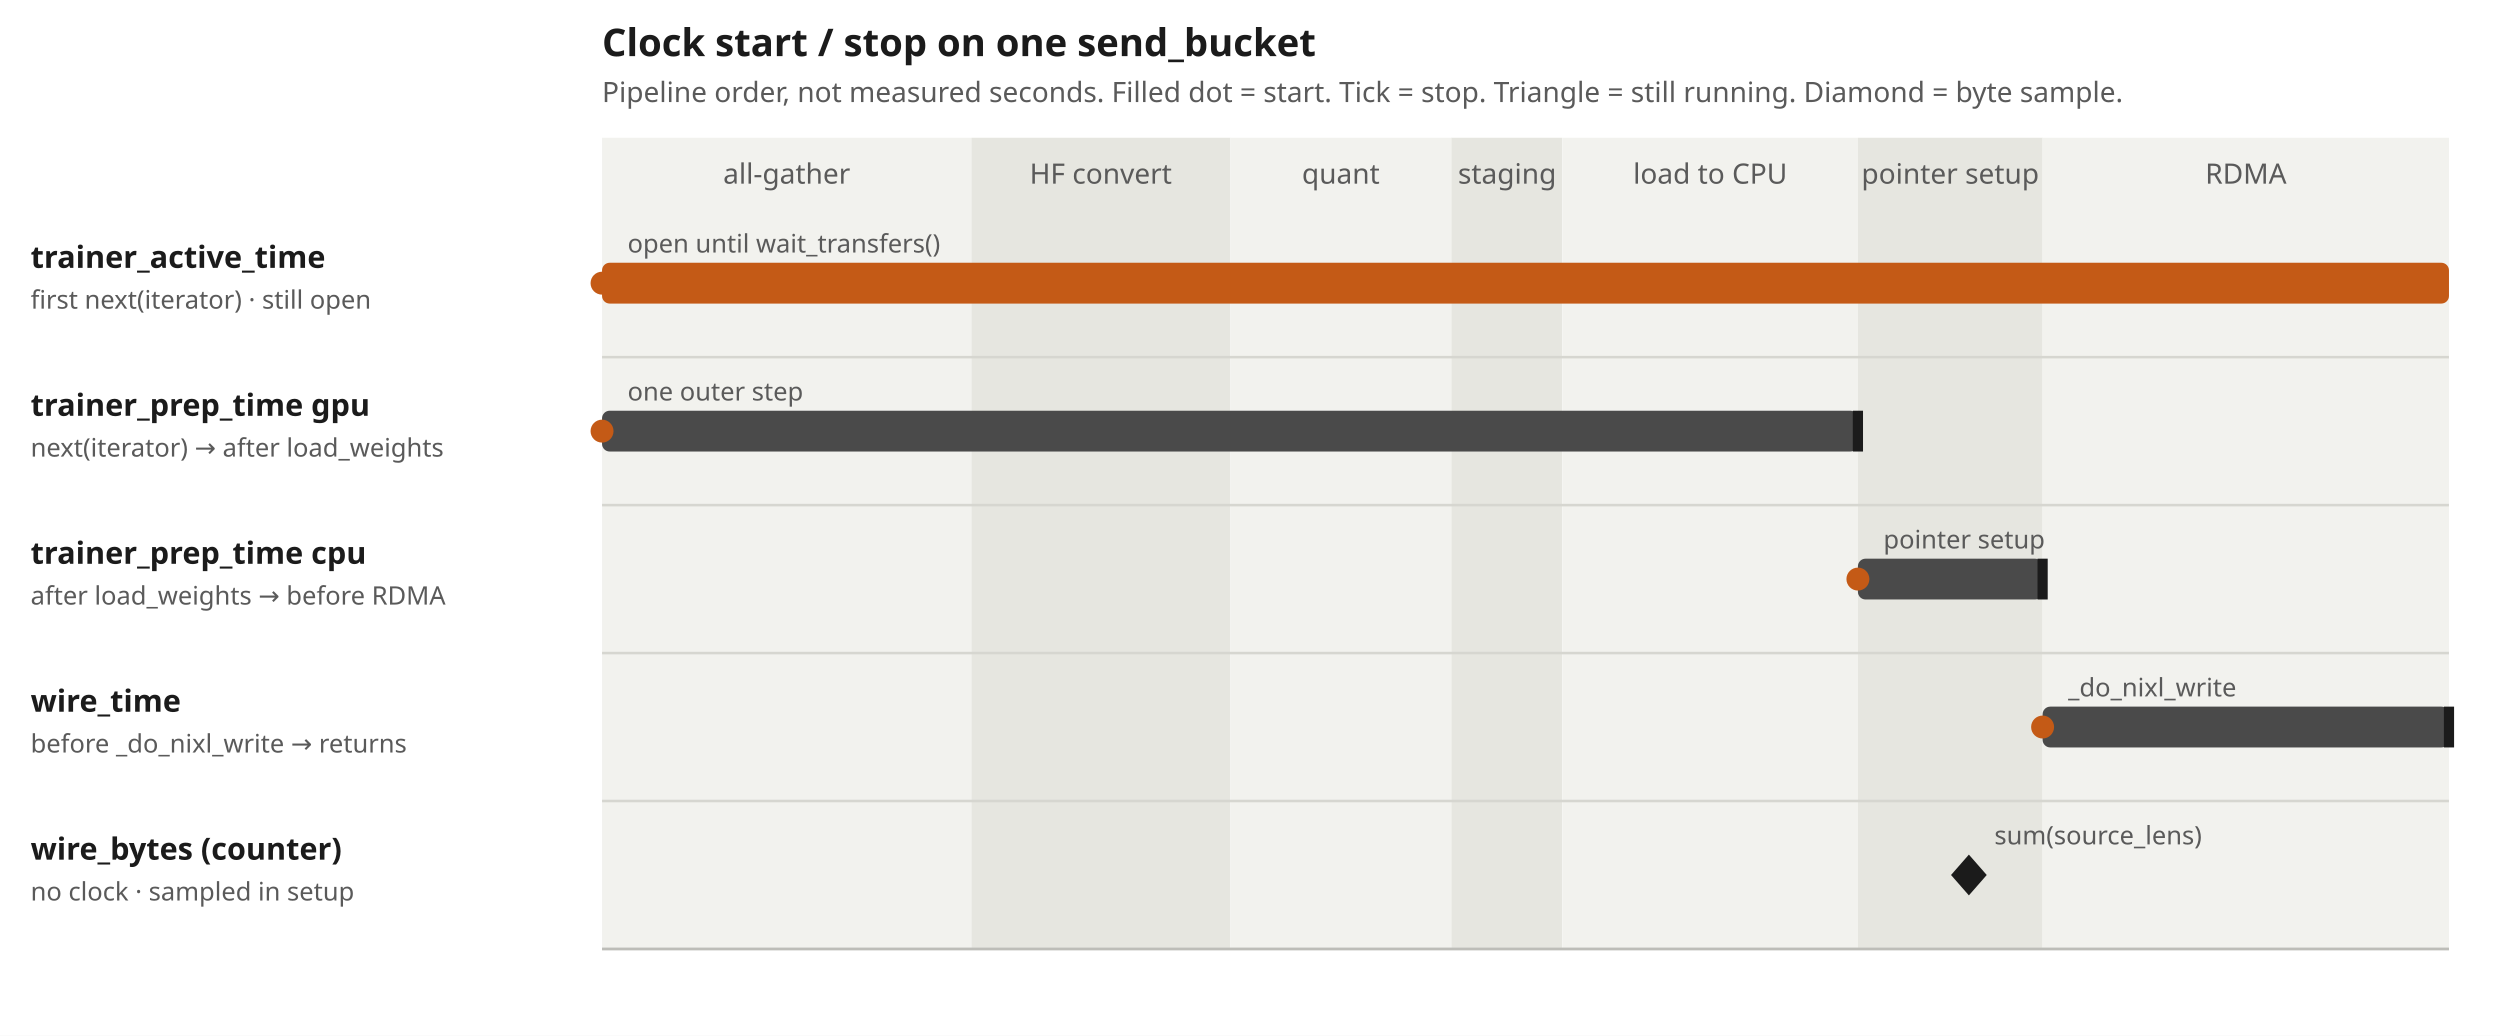
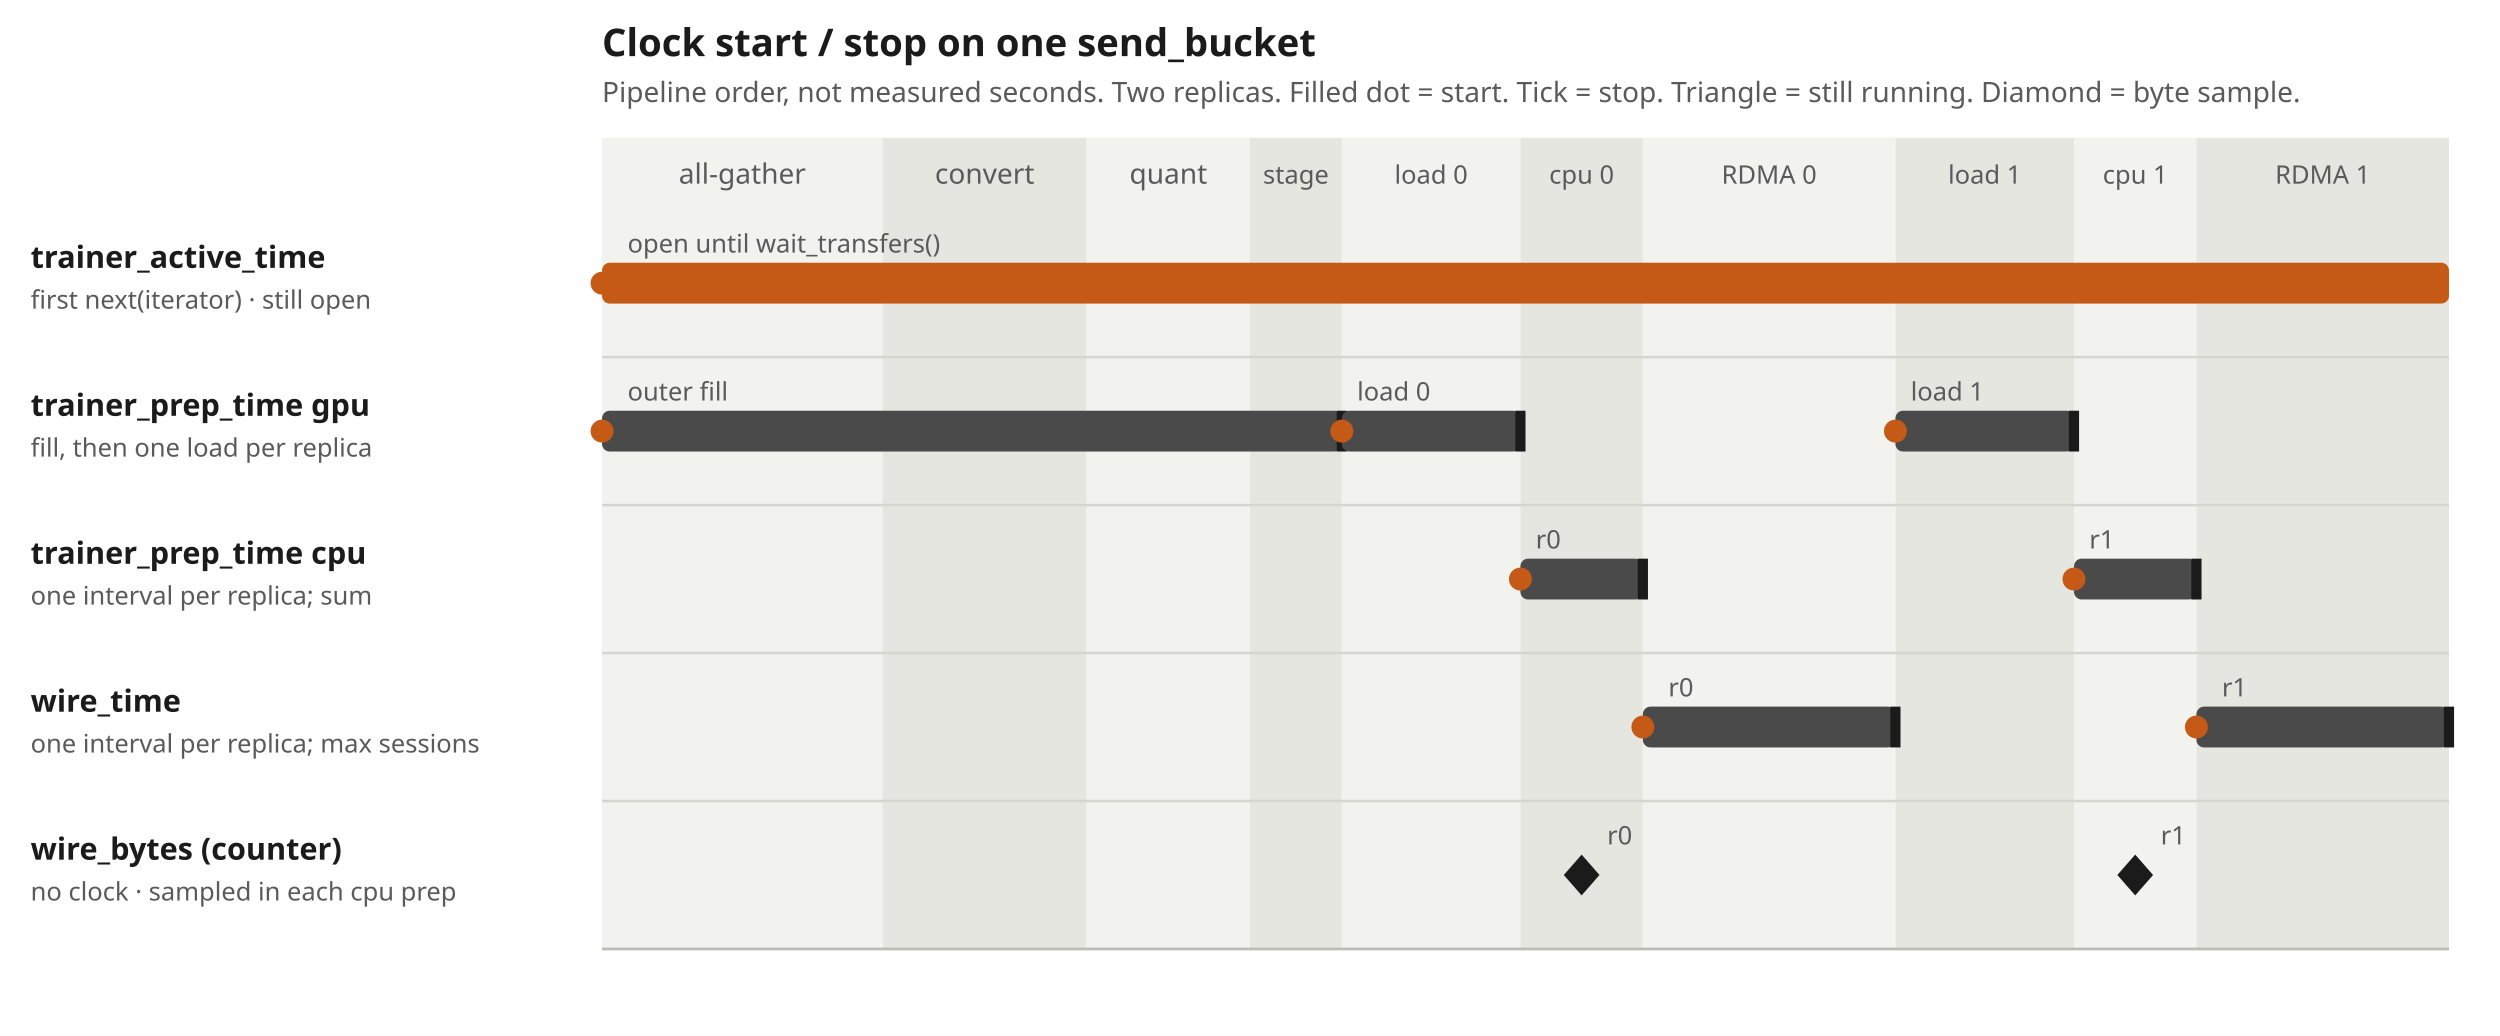
<svg xmlns="http://www.w3.org/2000/svg" viewBox="0 0 980 406" width="100%" role="img" aria-label="Clock start / stop on one send_bucket">
  <rect width="980" height="406" fill="#ffffff" />
  <text x="236" y="22" fill="#1b1b1b" font-family="ui-sans-serif, system-ui, sans-serif" font-size="15" font-weight="600">Clock start / stop on one send_bucket</text>
-   <text x="236" y="40" fill="#5a5a5a" font-family="ui-sans-serif, system-ui, sans-serif" font-size="11">Pipeline order, not measured seconds. Filled dot = start. Tick = stop. Triangle = still running. Diamond = byte sample.</text>
-   <rect x="236.0" y="54" width="144.8" height="318" fill="#f2f2ee" />
-   <text x="308.4" y="72" text-anchor="middle" fill="#5a5a5a" font-family="ui-sans-serif, system-ui, sans-serif" font-size="11">all-gather</text>
-   <rect x="380.8" y="54" width="101.4" height="318" fill="#e6e6e0" />
-   <text x="431.5" y="72" text-anchor="middle" fill="#5a5a5a" font-family="ui-sans-serif, system-ui, sans-serif" font-size="11">HF convert</text>
-   <rect x="482.2" y="54" width="86.9" height="318" fill="#f2f2ee" />
-   <text x="525.6" y="72" text-anchor="middle" fill="#5a5a5a" font-family="ui-sans-serif, system-ui, sans-serif" font-size="11">quant</text>
-   <rect x="569.0" y="54" width="43.4" height="318" fill="#e6e6e0" />
-   <text x="590.8" y="72" text-anchor="middle" fill="#5a5a5a" font-family="ui-sans-serif, system-ui, sans-serif" font-size="11">staging</text>
-   <rect x="612.5" y="54" width="115.8" height="318" fill="#f2f2ee" />
-   <text x="670.4" y="72" text-anchor="middle" fill="#5a5a5a" font-family="ui-sans-serif, system-ui, sans-serif" font-size="11">load to CPU</text>
-   <rect x="728.3" y="54" width="72.4" height="318" fill="#e6e6e0" />
-   <text x="764.5" y="72" text-anchor="middle" fill="#5a5a5a" font-family="ui-sans-serif, system-ui, sans-serif" font-size="11">pointer setup</text>
-   <rect x="800.7" y="54" width="159.3" height="318" fill="#f2f2ee" />
-   <text x="880.4" y="72" text-anchor="middle" fill="#5a5a5a" font-family="ui-sans-serif, system-ui, sans-serif" font-size="11">RDMA</text>
+   <text x="236" y="40" fill="#5a5a5a" font-family="ui-sans-serif, system-ui, sans-serif" font-size="11">Pipeline order, not measured seconds. Two replicas. Filled dot = start. Tick = stop. Triangle = still running. Diamond = byte sample.</text>
+   <rect x="236" y="54" width="110" height="318" fill="#f2f2ee" />
+   <text x="291" y="72" text-anchor="middle" fill="#5a5a5a" font-family="ui-sans-serif, system-ui, sans-serif" font-size="11">all-gather</text>
+   <rect x="346" y="54" width="80" height="318" fill="#e6e6e0" />
+   <text x="386" y="72" text-anchor="middle" fill="#5a5a5a" font-family="ui-sans-serif, system-ui, sans-serif" font-size="11">convert</text>
+   <rect x="426" y="54" width="64" height="318" fill="#f2f2ee" />
+   <text x="458" y="72" text-anchor="middle" fill="#5a5a5a" font-family="ui-sans-serif, system-ui, sans-serif" font-size="11">quant</text>
+   <rect x="490" y="54" width="36" height="318" fill="#e6e6e0" />
+   <text x="508" y="72" text-anchor="middle" fill="#5a5a5a" font-family="ui-sans-serif, system-ui, sans-serif" font-size="10">stage</text>
+   <rect x="526" y="54" width="70" height="318" fill="#f2f2ee" />
+   <text x="561" y="72" text-anchor="middle" fill="#5a5a5a" font-family="ui-sans-serif, system-ui, sans-serif" font-size="10">load 0</text>
+   <rect x="596" y="54" width="48" height="318" fill="#e6e6e0" />
+   <text x="620" y="72" text-anchor="middle" fill="#5a5a5a" font-family="ui-sans-serif, system-ui, sans-serif" font-size="10">cpu 0</text>
+   <rect x="644" y="54" width="99" height="318" fill="#f2f2ee" />
+   <text x="693.5" y="72" text-anchor="middle" fill="#5a5a5a" font-family="ui-sans-serif, system-ui, sans-serif" font-size="10">RDMA 0</text>
+   <rect x="743" y="54" width="70" height="318" fill="#e6e6e0" />
+   <text x="778" y="72" text-anchor="middle" fill="#5a5a5a" font-family="ui-sans-serif, system-ui, sans-serif" font-size="10">load 1</text>
+   <rect x="813" y="54" width="48" height="318" fill="#f2f2ee" />
+   <text x="837" y="72" text-anchor="middle" fill="#5a5a5a" font-family="ui-sans-serif, system-ui, sans-serif" font-size="10">cpu 1</text>
+   <rect x="861" y="54" width="99" height="318" fill="#e6e6e0" />
+   <text x="910.5" y="72" text-anchor="middle" fill="#5a5a5a" font-family="ui-sans-serif, system-ui, sans-serif" font-size="10">RDMA 1</text>
  <line x1="236" y1="140" x2="960" y2="140" stroke="#d6d6d0" />
  <text x="12" y="105.0" fill="#1b1b1b" font-family="ui-sans-serif, system-ui, sans-serif" font-size="12" font-weight="600">trainer_active_time</text>
  <text x="12" y="121.0" fill="#5a5a5a" font-family="ui-sans-serif, system-ui, sans-serif" font-size="10">first next(iterator) · still open</text>
-   <rect x="236.0" y="103.0" width="724.0" height="16" rx="3" fill="#c45a16" />
-   <circle cx="236.0" cy="111.0" r="4.5" fill="#c45a16" />
-   <polygon points="960.0,111.0 951.0,105.0 951.0,117.0" fill="#c45a16" />
-   <text x="246.0" y="99.0" fill="#5a5a5a" font-family="ui-sans-serif, system-ui, sans-serif" font-size="10">open until wait_transfers()</text>
+   <rect x="236" y="103" width="724" height="16" rx="3" fill="#c45a16" />
+   <circle cx="236" cy="111" r="4.5" fill="#c45a16" />
+   <polygon points="960,111 951,105 951,117" fill="#c45a16" />
+   <text x="246" y="99" fill="#5a5a5a" font-family="ui-sans-serif, system-ui, sans-serif" font-size="10">open until wait_transfers()</text>
  <line x1="236" y1="198" x2="960" y2="198" stroke="#d6d6d0" />
-   <text x="12" y="163.0" fill="#1b1b1b" font-family="ui-sans-serif, system-ui, sans-serif" font-size="12" font-weight="600">trainer_prep_time gpu</text>
-   <text x="12" y="179.0" fill="#5a5a5a" font-family="ui-sans-serif, system-ui, sans-serif" font-size="10">next(iterator) → after load_weights</text>
-   <rect x="236.0" y="161.0" width="492.3" height="16" rx="3" fill="#4a4a4a" />
-   <circle cx="236.0" cy="169.0" r="4.5" fill="#c45a16" />
-   <rect x="726.3" y="161.0" width="4" height="16" fill="#1b1b1b" />
-   <text x="246.0" y="157.0" fill="#5a5a5a" font-family="ui-sans-serif, system-ui, sans-serif" font-size="10">one outer step</text>
+   <text x="12" y="163" fill="#1b1b1b" font-family="ui-sans-serif, system-ui, sans-serif" font-size="12" font-weight="600">trainer_prep_time gpu</text>
+   <text x="12" y="179" fill="#5a5a5a" font-family="ui-sans-serif, system-ui, sans-serif" font-size="10">fill, then one load per replica</text>
+   <rect x="236" y="161" width="290" height="16" rx="3" fill="#4a4a4a" />
+   <circle cx="236" cy="169" r="4.5" fill="#c45a16" />
+   <rect x="524" y="161" width="4" height="16" fill="#1b1b1b" />
+   <text x="246" y="157" fill="#5a5a5a" font-family="ui-sans-serif, system-ui, sans-serif" font-size="10">outer fill</text>
+   <rect x="526" y="161" width="70" height="16" rx="3" fill="#4a4a4a" />
+   <circle cx="526" cy="169" r="4.5" fill="#c45a16" />
+   <rect x="594" y="161" width="4" height="16" fill="#1b1b1b" />
+   <text x="532" y="157" fill="#5a5a5a" font-family="ui-sans-serif, system-ui, sans-serif" font-size="10">load 0</text>
+   <rect x="743" y="161" width="70" height="16" rx="3" fill="#4a4a4a" />
+   <circle cx="743" cy="169" r="4.5" fill="#c45a16" />
+   <rect x="811" y="161" width="4" height="16" fill="#1b1b1b" />
+   <text x="749" y="157" fill="#5a5a5a" font-family="ui-sans-serif, system-ui, sans-serif" font-size="10">load 1</text>
  <line x1="236" y1="256" x2="960" y2="256" stroke="#d6d6d0" />
-   <text x="12" y="221.0" fill="#1b1b1b" font-family="ui-sans-serif, system-ui, sans-serif" font-size="12" font-weight="600">trainer_prep_time cpu</text>
-   <text x="12" y="237.0" fill="#5a5a5a" font-family="ui-sans-serif, system-ui, sans-serif" font-size="10">after load_weights → before RDMA</text>
-   <rect x="728.3" y="219.0" width="72.4" height="16" rx="3" fill="#4a4a4a" />
-   <circle cx="728.3" cy="227.0" r="4.5" fill="#c45a16" />
-   <rect x="798.7" y="219.0" width="4" height="16" fill="#1b1b1b" />
-   <text x="738.3" y="215.0" fill="#5a5a5a" font-family="ui-sans-serif, system-ui, sans-serif" font-size="10">pointer setup</text>
+   <text x="12" y="221" fill="#1b1b1b" font-family="ui-sans-serif, system-ui, sans-serif" font-size="12" font-weight="600">trainer_prep_time cpu</text>
+   <text x="12" y="237" fill="#5a5a5a" font-family="ui-sans-serif, system-ui, sans-serif" font-size="10">one interval per replica; sum</text>
+   <rect x="596" y="219" width="48" height="16" rx="3" fill="#4a4a4a" />
+   <circle cx="596" cy="227" r="4.5" fill="#c45a16" />
+   <rect x="642" y="219" width="4" height="16" fill="#1b1b1b" />
+   <text x="602" y="215" fill="#5a5a5a" font-family="ui-sans-serif, system-ui, sans-serif" font-size="10">r0</text>
+   <rect x="813" y="219" width="48" height="16" rx="3" fill="#4a4a4a" />
+   <circle cx="813" cy="227" r="4.5" fill="#c45a16" />
+   <rect x="859" y="219" width="4" height="16" fill="#1b1b1b" />
+   <text x="819" y="215" fill="#5a5a5a" font-family="ui-sans-serif, system-ui, sans-serif" font-size="10">r1</text>
  <line x1="236" y1="314" x2="960" y2="314" stroke="#d6d6d0" />
-   <text x="12" y="279.0" fill="#1b1b1b" font-family="ui-sans-serif, system-ui, sans-serif" font-size="12" font-weight="600">wire_time</text>
-   <text x="12" y="295.0" fill="#5a5a5a" font-family="ui-sans-serif, system-ui, sans-serif" font-size="10">before _do_nixl_write → returns</text>
-   <rect x="800.7" y="277.0" width="159.3" height="16" rx="3" fill="#4a4a4a" />
-   <circle cx="800.7" cy="285.0" r="4.5" fill="#c45a16" />
-   <rect x="958.0" y="277.0" width="4" height="16" fill="#1b1b1b" />
-   <text x="810.7" y="273.0" fill="#5a5a5a" font-family="ui-sans-serif, system-ui, sans-serif" font-size="10">_do_nixl_write</text>
+   <text x="12" y="279" fill="#1b1b1b" font-family="ui-sans-serif, system-ui, sans-serif" font-size="12" font-weight="600">wire_time</text>
+   <text x="12" y="295" fill="#5a5a5a" font-family="ui-sans-serif, system-ui, sans-serif" font-size="10">one interval per replica; max sessions</text>
+   <rect x="644" y="277" width="99" height="16" rx="3" fill="#4a4a4a" />
+   <circle cx="644" cy="285" r="4.5" fill="#c45a16" />
+   <rect x="741" y="277" width="4" height="16" fill="#1b1b1b" />
+   <text x="654" y="273" fill="#5a5a5a" font-family="ui-sans-serif, system-ui, sans-serif" font-size="10">r0</text>
+   <rect x="861" y="277" width="99" height="16" rx="3" fill="#4a4a4a" />
+   <circle cx="861" cy="285" r="4.5" fill="#c45a16" />
+   <rect x="958" y="277" width="4" height="16" fill="#1b1b1b" />
+   <text x="871" y="273" fill="#5a5a5a" font-family="ui-sans-serif, system-ui, sans-serif" font-size="10">r1</text>
  <line x1="236" y1="372" x2="960" y2="372" stroke="#d6d6d0" />
-   <text x="12" y="337.0" fill="#1b1b1b" font-family="ui-sans-serif, system-ui, sans-serif" font-size="12" font-weight="600">wire_bytes (counter)</text>
-   <text x="12" y="353.0" fill="#5a5a5a" font-family="ui-sans-serif, system-ui, sans-serif" font-size="10">no clock · sampled in setup</text>
-   <polygon points="771.8,335.0 778.8,343.0 771.8,351.0 764.8,343.0" fill="#1b1b1b" />
-   <text x="781.8" y="331.0" fill="#5a5a5a" font-family="ui-sans-serif, system-ui, sans-serif" font-size="10">sum(source_lens)</text>
+   <text x="12" y="337" fill="#1b1b1b" font-family="ui-sans-serif, system-ui, sans-serif" font-size="12" font-weight="600">wire_bytes (counter)</text>
+   <text x="12" y="353" fill="#5a5a5a" font-family="ui-sans-serif, system-ui, sans-serif" font-size="10">no clock · sampled in each cpu prep</text>
+   <polygon points="620,335 627,343 620,351 613,343" fill="#1b1b1b" />
+   <text x="630" y="331" fill="#5a5a5a" font-family="ui-sans-serif, system-ui, sans-serif" font-size="10">r0</text>
+   <polygon points="837,335 844,343 837,351 830,343" fill="#1b1b1b" />
+   <text x="847" y="331" fill="#5a5a5a" font-family="ui-sans-serif, system-ui, sans-serif" font-size="10">r1</text>
  <line x1="236" y1="372" x2="960" y2="372" stroke="#bdbdb8" />
</svg>
